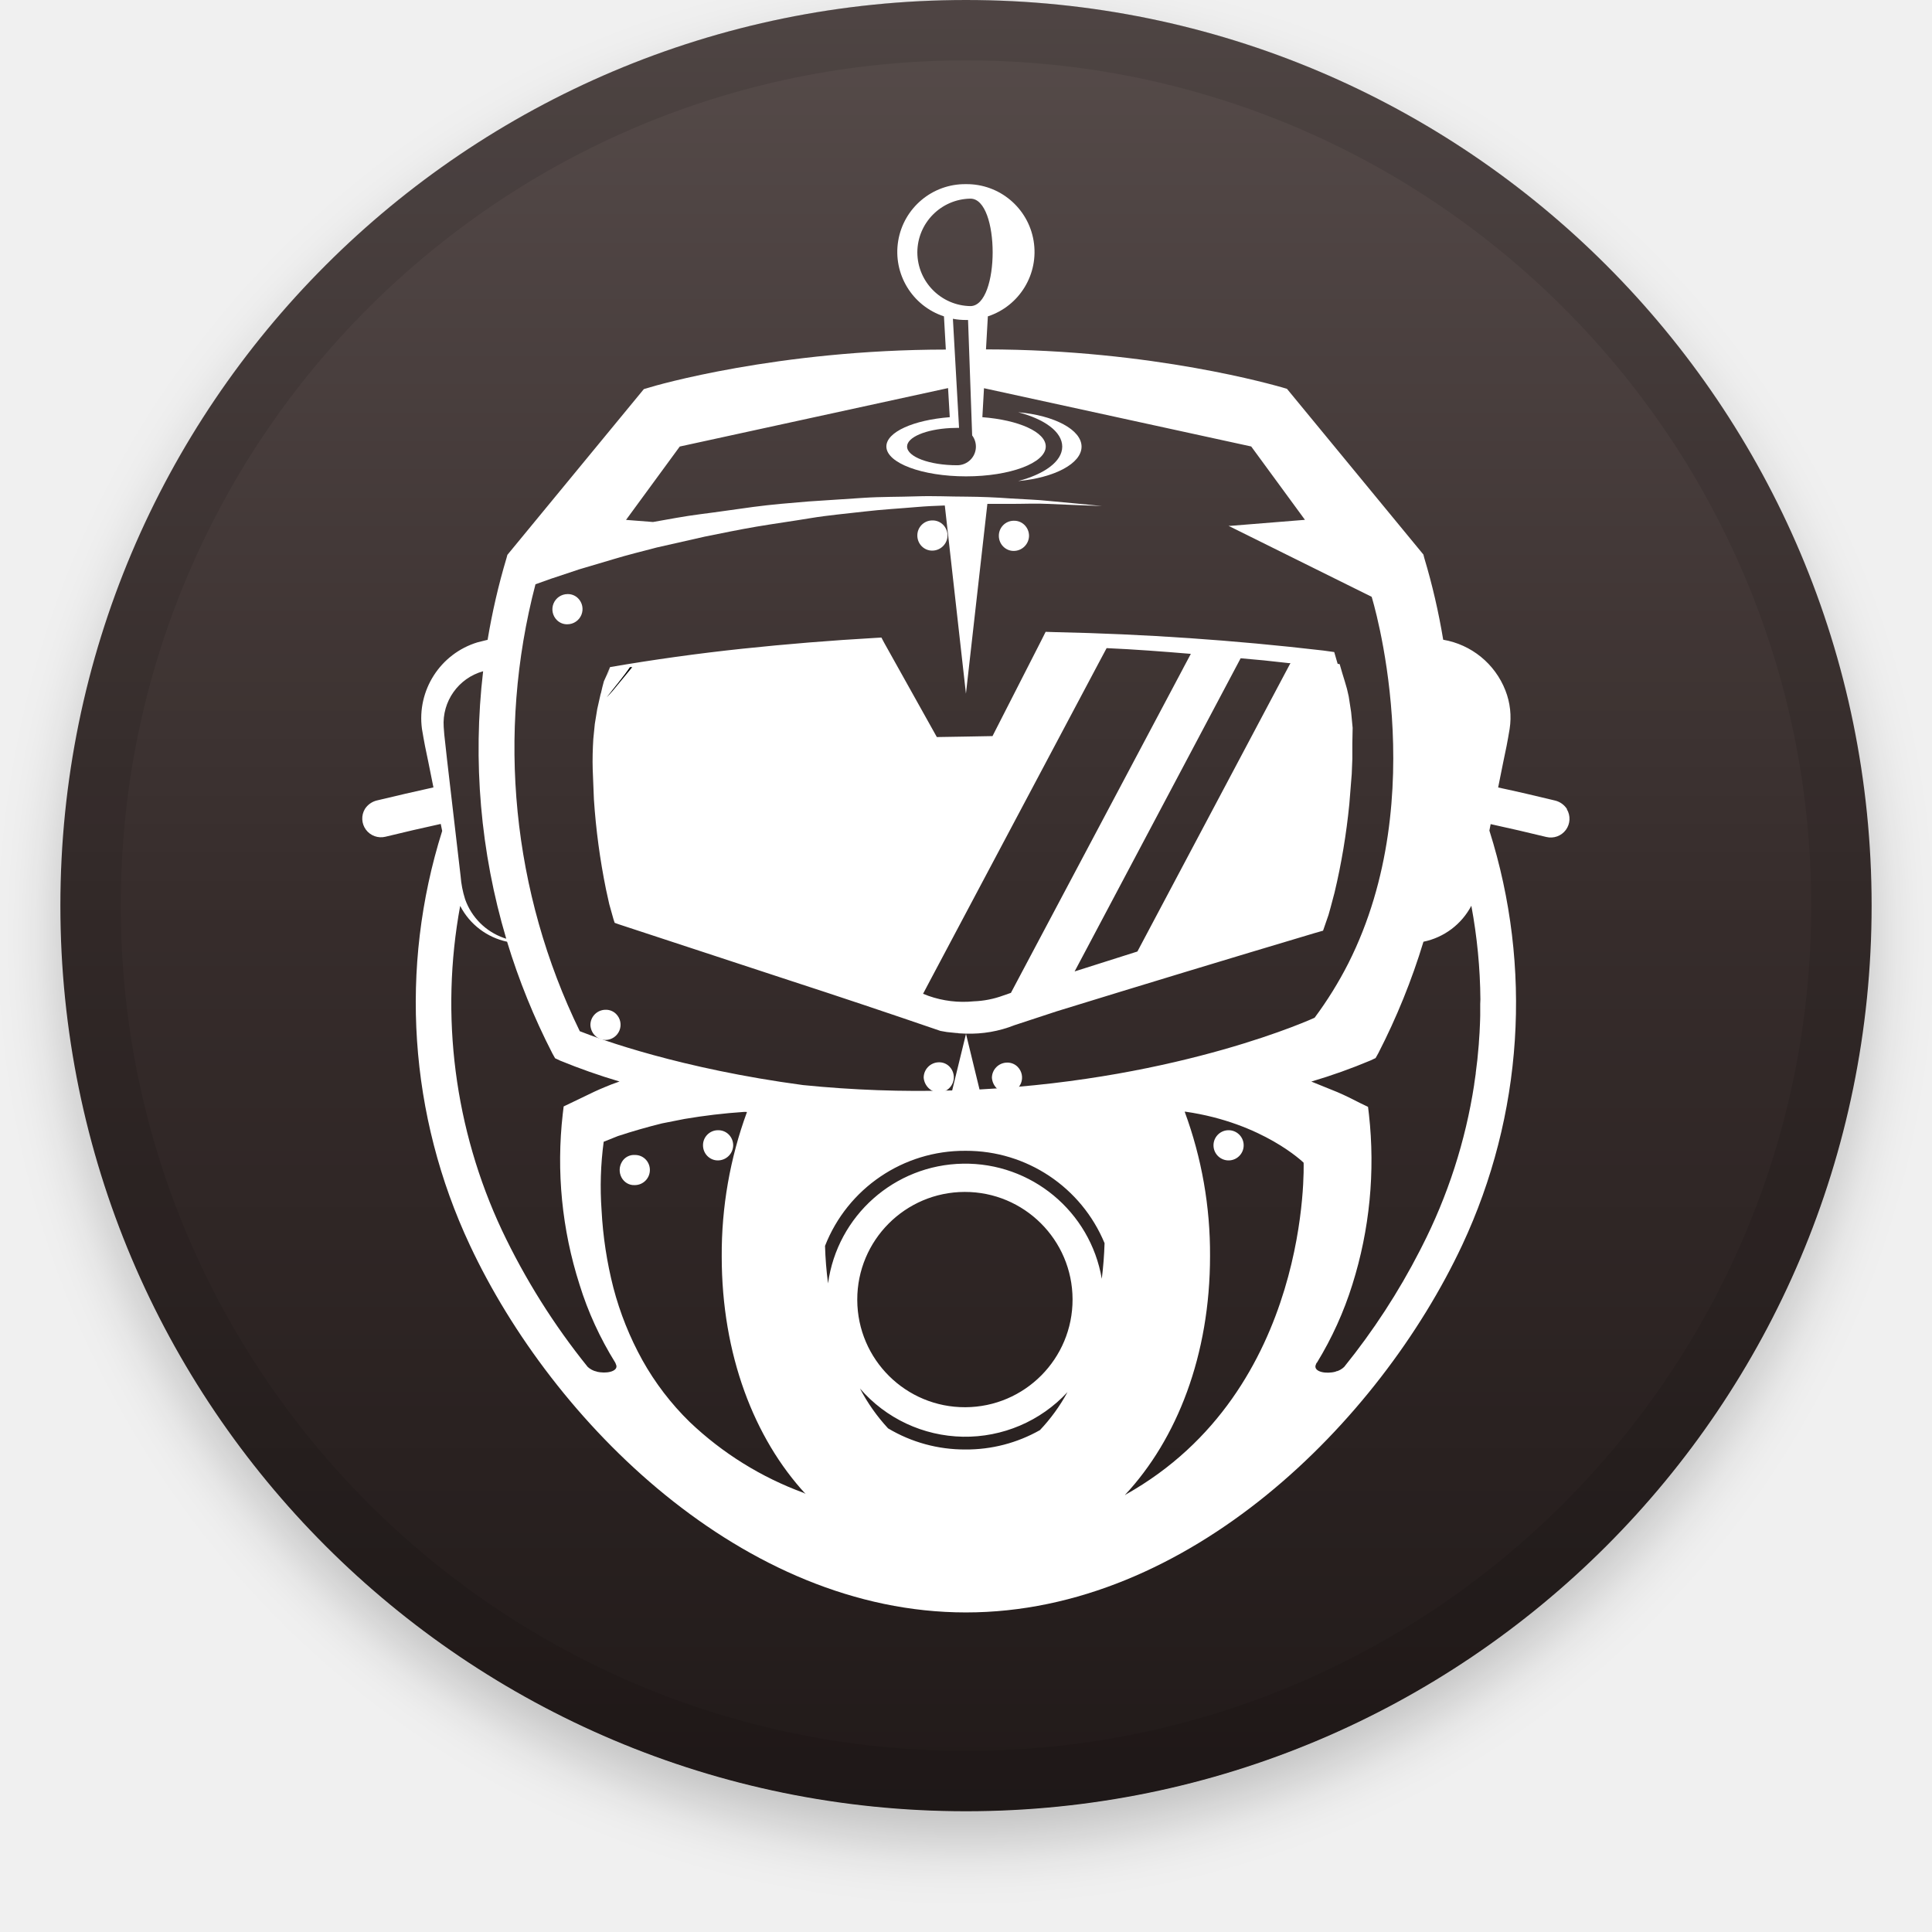
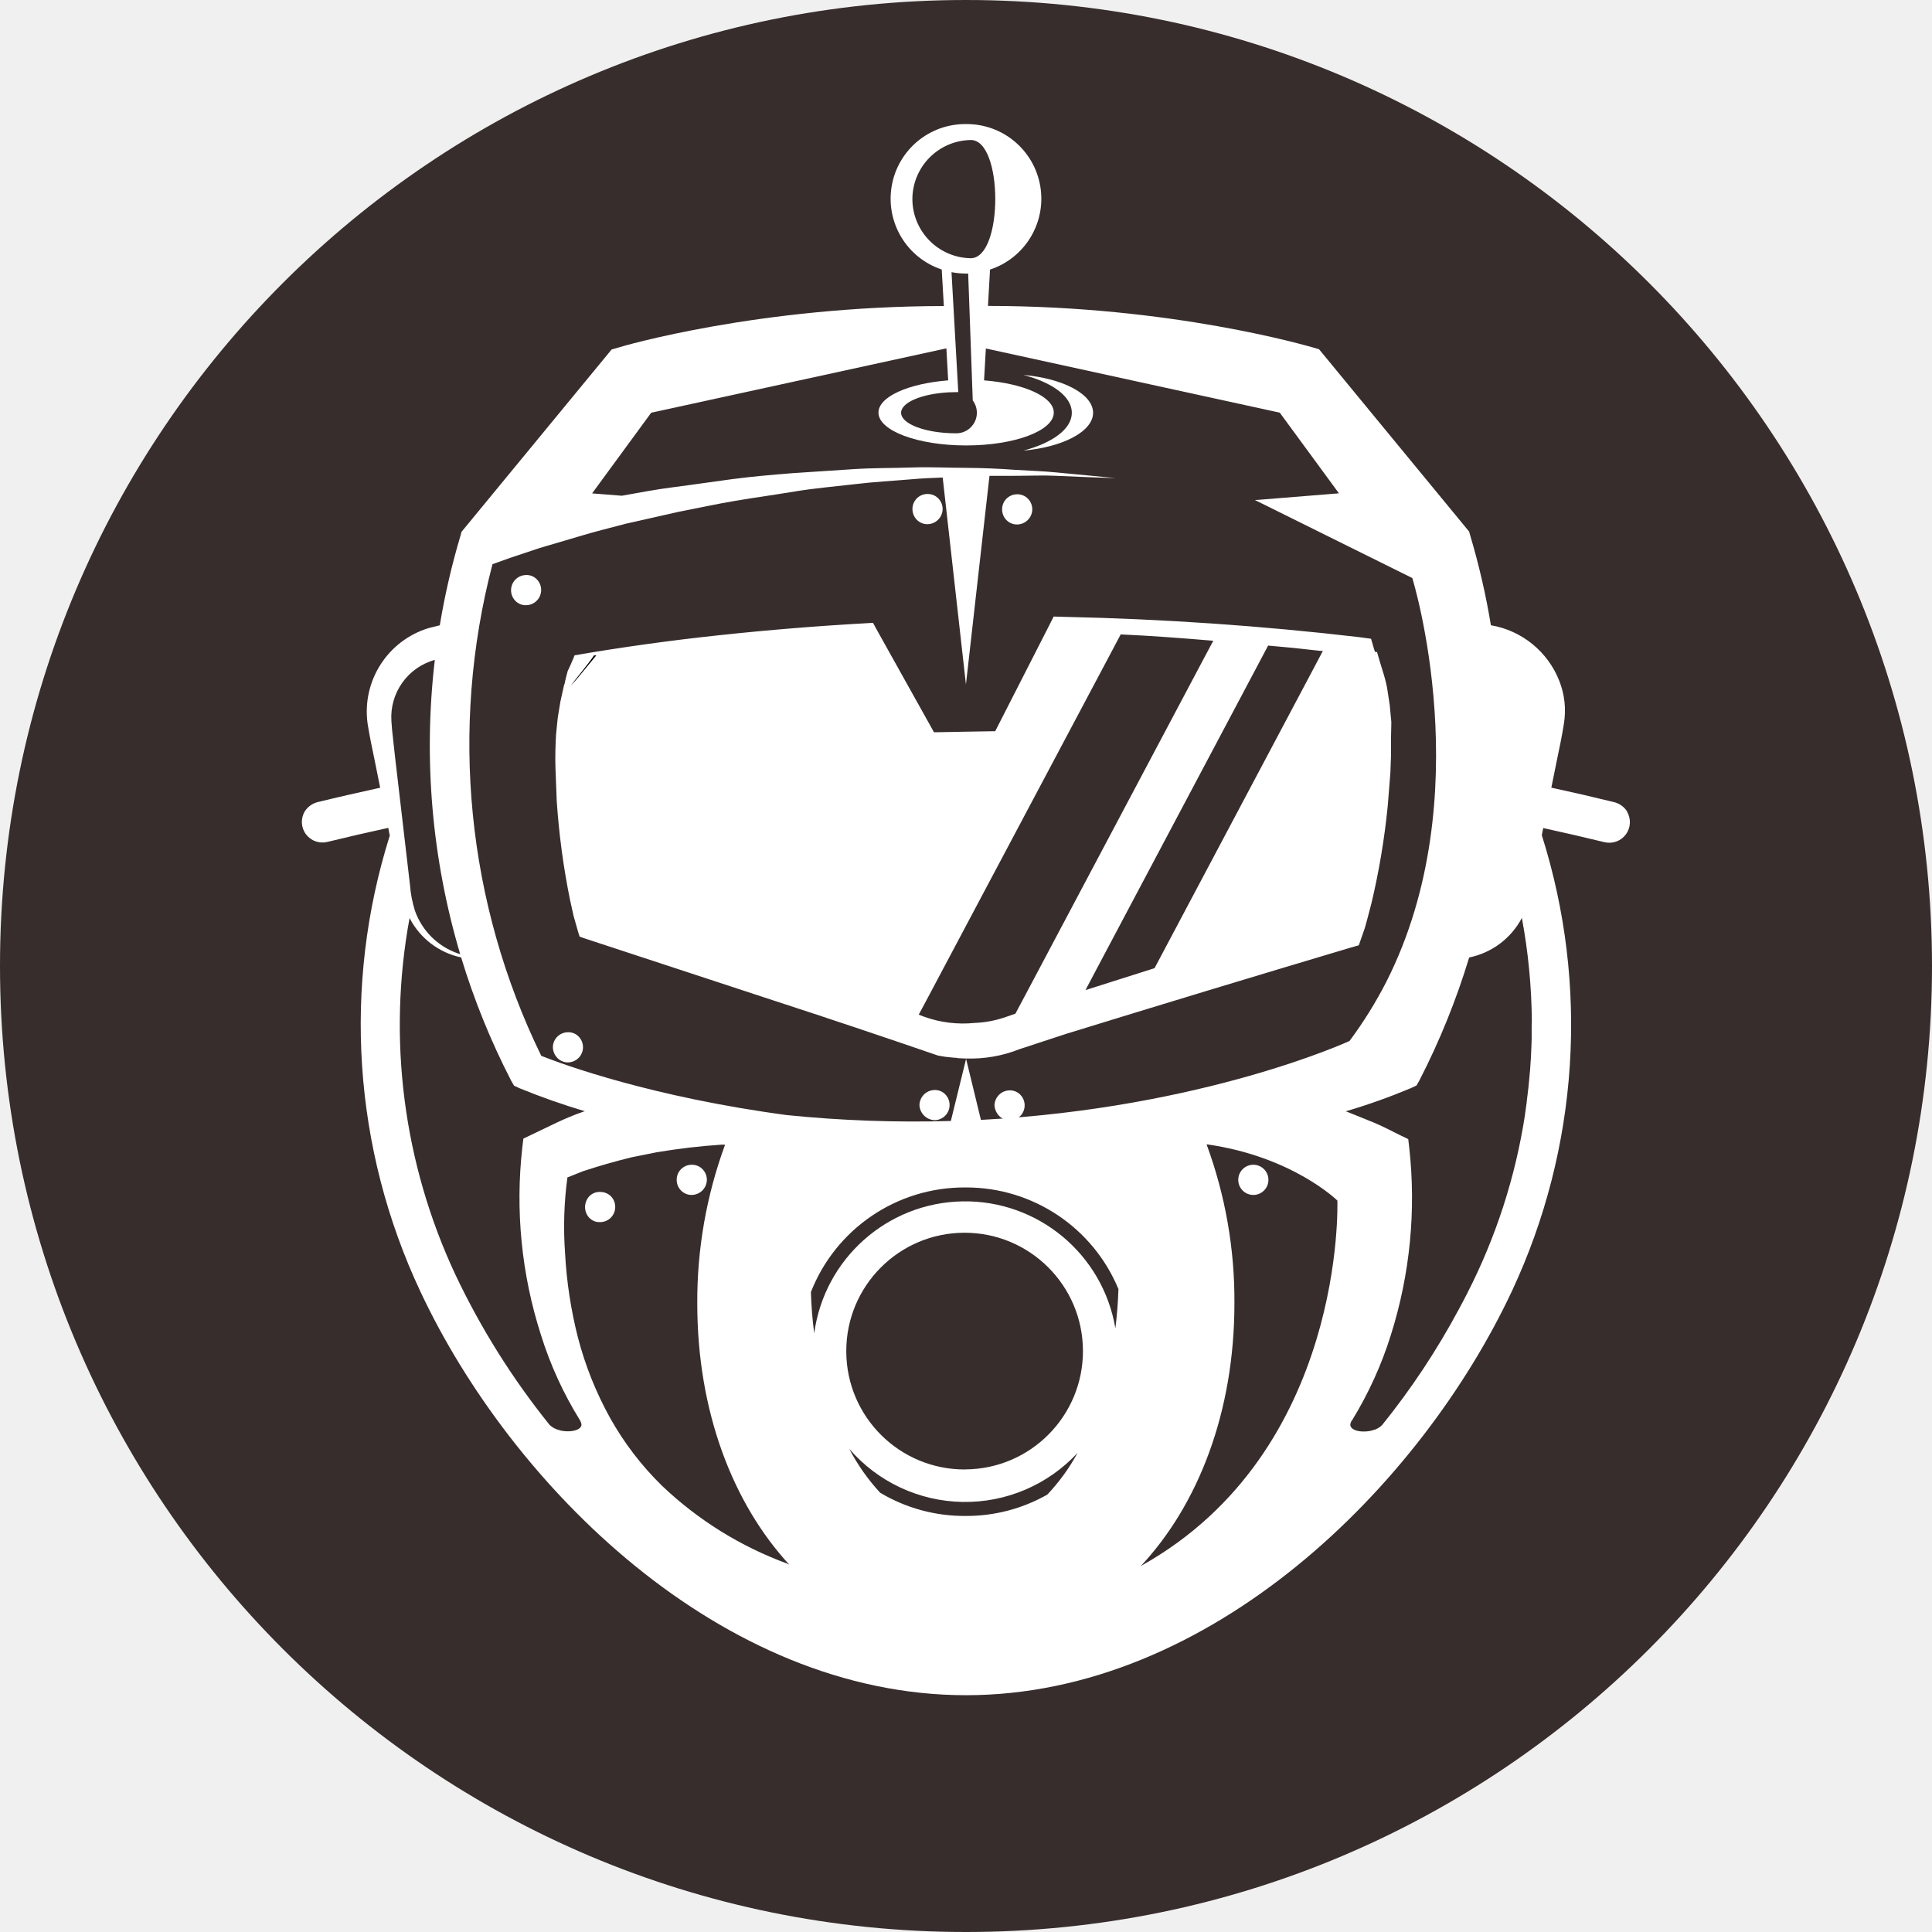
- <svg xmlns="http://www.w3.org/2000/svg" xmlns:xlink="http://www.w3.org/1999/xlink" width="32" height="32" viewBox="0 0 32 32">
-   <defs>
-     <linearGradient x1="50%" y1="0%" x2="50%" y2="100%" id="c">
-       <stop stop-color="#FFF" stop-opacity=".5" offset="0%" />
-       <stop stop-opacity=".5" offset="100%" />
-     </linearGradient>
-     <filter x="-5.8%" y="-4.2%" width="111.7%" height="111.7%" filterUnits="objectBoundingBox" id="a">
-       <feOffset dy=".5" in="SourceAlpha" result="shadowOffsetOuter1" />
-       <feGaussianBlur stdDeviation=".5" in="shadowOffsetOuter1" result="shadowBlurOuter1" />
-       <feComposite in="shadowBlurOuter1" in2="SourceAlpha" operator="out" result="shadowBlurOuter1" />
-       <feColorMatrix values="0 0 0 0 0 0 0 0 0 0 0 0 0 0 0 0 0 0 0.199 0" in="shadowBlurOuter1" />
-     </filter>
-     <circle id="b" cx="15" cy="15" r="15" />
-   </defs>
+ <svg xmlns="http://www.w3.org/2000/svg" width="32" height="32" viewBox="0 0 32 32">
  <g fill="none" fill-rule="evenodd">
-     <g transform="translate(1)" fill-rule="nonzero">
-       <use fill="#000" filter="url(#a)" xlink:href="#b" />
-       <use fill="#372D2C" xlink:href="#b" />
-       <use fill="url(#c)" style="mix-blend-mode:soft-light" xlink:href="#b" />
-       <circle stroke-opacity=".097" stroke="#000" stroke-linejoin="square" cx="15" cy="15" r="14.5" />
-     </g>
-     <path d="M22.259 22.64c.438-.543.825-1.126 1.155-1.74a11.67 11.67 0 01-1.172 1.756.207.207 0 00.017-.016zM7.834 19.085a8.847 8.847 0 01-.208-4.073l-.004-.008a8.868 8.868 0 00.692 5.374c.382.808.859 1.568 1.42 2.264a.22.22 0 00.026.023 11.363 11.363 0 01-1.441-2.287 9.1 9.1 0 01-.485-1.293zm16.33 0a8.847 8.847 0 00-.002 0h.002zm-14.137-1.047a7.95 7.95 0 01.124-.067l.109-.057a13.36 13.36 0 00-.232.124z" />
-     <path d="M10.55 17.995l.101-.075h-.034l-.466.43c.13-.165.264-.275.4-.355z" fill="#000" fill-rule="nonzero" />
-     <path d="M25.954 13.4a.326.326 0 00-.195-.14c-.314-.076-.63-.15-.945-.217l.085-.423.055-.265.025-.135.025-.145c.034-.216.01-.437-.07-.64a1.35 1.35 0 00-1.03-.839c-.076-.458-.18-.91-.314-1.356l-.014-.055-2.26-2.745-.085-.025c-.092-.024-2.129-.626-4.9-.628l.031-.547a1.123 1.123 0 00-.363-2.19 1.123 1.123 0 00-.364 2.19l.031.55c-2.784.002-4.83.601-4.917.63l-.085.025-2.26 2.745-.015.055c-.133.444-.237.897-.313 1.354h-.007l-.16.04a1.315 1.315 0 00-.92 1.435l.025.145.025.135.055.265.085.423c-.314.07-.628.141-.94.217-.08.02-.15.07-.195.14a.31.31 0 00.34.46c.305-.075.61-.145.916-.212l.024.116a9.454 9.454 0 00.46 6.864c1.37 2.925 4.525 6.08 8.215 6.08 3.69 0 6.845-3.155 8.22-6.085a9.459 9.459 0 00.45-6.865l.021-.107c.308.067.615.138.922.213a.31.31 0 00.34-.46l.002-.003zm-10.76-9.22a.893.893 0 01.88-.89c.49 0 .49 1.775 0 1.78a.893.893 0 01-.88-.89zm.589 1.1c.071.014.144.02.216.02h.035l.068 1.912a.308.308 0 01-.029.404.31.31 0 01-.219.09c-.46 0-.83-.14-.83-.31 0-.155.311-.285.718-.306.036 0 .074-.003.112-.003h.031l-.102-1.807zM8.87 9.677l.264-.094.45-.15.59-.175c.215-.065.455-.125.705-.19l.795-.18c.275-.055.56-.115.855-.165.295-.05.59-.09.89-.14.3-.05.6-.075.895-.11.295-.035.585-.05.87-.075.15-.013.303-.02.45-.025h.015l.35 3.116.355-3.143h.38c.225 0 .435-.01.62 0l.48.02.42.015-.415-.04-.48-.045c-.185-.02-.39-.025-.62-.04a11.12 11.12 0 00-.735-.03h-.005c-.259 0-.537-.015-.82-.005-.283.01-.58.005-.88.025l-.91.06c-.305.025-.61.05-.91.09-.3.04-.595.085-.875.12-.27.034-.536.086-.788.13l-.447-.035.89-1.215 4.444-.968.028.482c-.6.046-1.05.246-1.05.485 0 .273.591.495 1.32.495.729 0 1.32-.222 1.32-.495 0-.24-.45-.439-1.05-.485l.027-.48 4.426.965.89 1.215-1.238.1-.022-.003.013.003h-.018l2.37 1.175s1.022 3.282-.387 6.072a6.29 6.29 0 01-.558.9s-2.188 1.01-5.55 1.188l-.225-.925a2 2 0 00.805-.14l.7-.23c1.421-.438 2.845-.87 4.27-1.295l.14-.04.045-.13.045-.13.035-.125.065-.245c.115-.482.196-.972.245-1.465l.04-.5.01-.25v-.255l.005-.26-.025-.26-.04-.26a2.3 2.3 0 00-.065-.25l-.04-.13-.045-.155-.033-.005-.012-.04-.045-.155-.18-.025a46.918 46.918 0 00-4.445-.305l-.155-.005-.065.13-.815 1.597-.44.008-.482.008-.873-1.563-.045-.085-.09.005c-.74.042-1.478.102-2.215.18a34.4 34.4 0 00-2.195.305h.015-.01l-.03.1a1.1 1.1 0 00-.022.079c.014-.06.032-.118.05-.179-.03.08-.063.159-.1.235-.016.063-.035.127-.047.19l-.008.025-.055.245-.04.245-.025.25c-.01.165-.015.335-.01.5l.02.5c.033.5.1.998.2 1.49l.054.245.07.25.02.06.07.025 2.83.93c.834.271 1.665.55 2.495.835.071.015.143.025.215.03l.05.005h.016l.025.005.104.005h.015l-.23.941c-.825.024-1.65-.006-2.472-.089-2.02-.271-3.35-.755-3.696-.892a10.715 10.715 0 01-.734-7.402zm10.727 1.392l-2.675 5.04-.178.336-.13.045c-.156.057-.32.089-.485.095a1.735 1.735 0 01-.75-.09l-.09-.035.113-.214 2.8-5.273.127-.238c.455.02.92.055 1.395.095l-.127.238zm.821.081l.131-.247.385.035.365.04.045.005h.03l-.135.254-2.218 4.18-.182.343-1.04.33.18-.339 2.439-4.601zM7.374 12.305l-.015-.135-.01-.13a.894.894 0 01.653-.922 11.026 11.026 0 00.383 4.43l-.041-.013a1.05 1.05 0 01-.64-.64 1.693 1.693 0 01-.075-.385l-.225-1.932-.03-.273zm2.503 10.412l-.013-.012.006.01a.333.333 0 01-.136-.075 11.335 11.335 0 01-1.42-2.262 8.868 8.868 0 01-.692-5.374l.004.008a1.142 1.142 0 00.773.586c.194.638.445 1.257.75 1.85l.045.08.085.04c.32.131.646.246.978.344h.008l-.023.008a2.954 2.954 0 00-.217.083 4.4 4.4 0 00-.179.078l-.385.185-.125.06-.015.125a6.75 6.75 0 00.278 2.826c.14.454.34.887.59 1.29l.005.01.015.04c.022.101-.173.142-.332.1zm3.436 2.01a5.464 5.464 0 01-1.889-1.174 4.5 4.5 0 01-.785-1.026 5.19 5.19 0 01-.48-1.2 6.55 6.55 0 01-.195-1.28 5.55 5.55 0 01.035-1.136l.235-.094c.24-.079.484-.149.73-.21l.375-.074c.325-.055.651-.094.98-.116h.039l.014.002a6.835 6.835 0 00-.418 2.391c0 1.627.537 3.012 1.389 3.935l-.03-.018zm3.91-1.039a2.468 2.468 0 01-1.234.32 2.473 2.473 0 01-1.28-.35 3.063 3.063 0 01-.466-.661 2.306 2.306 0 003.438.061c-.125.23-.279.442-.458.631v-.001zm-1.234-.38a1.782 1.782 0 01-1.79-1.774v-.006a1.783 1.783 0 111.79 1.78zm2.26-2.127a2.294 2.294 0 00-4.534.076 6.06 6.06 0 01-.05-.621 2.48 2.48 0 012.324-1.575h.01a2.48 2.48 0 012.296 1.53 6.294 6.294 0 01-.046.59zm.393 3.574h.009l-.018.006c.863-.924 1.409-2.317 1.409-3.957a6.797 6.797 0 00-.42-2.391h.014c1.286.186 1.956.845 1.956.845s.137 3.77-2.948 5.497h-.002zm5.875-8.127v.194c0 .044-.003.088-.004.132a6.285 6.285 0 01-.017.297c0 .032-.005.063-.007.094-.006.065-.011.13-.018.194 0 .015-.004.03-.005.044a8.942 8.942 0 01-.023.187v.01l-.026.179v.006a8.847 8.847 0 01-.87 2.69l-.031.061a11.194 11.194 0 01-1.252 1.924.312.312 0 01-.13.075l.005-.01-.014.013c-.158.044-.359.006-.336-.1l.015-.04.01-.01a5.79 5.79 0 00.585-1.29 6.85 6.85 0 00.275-2.82l-.015-.125-.125-.06c-.13-.066-.255-.13-.385-.185l-.395-.16-.035-.014.008-.002a9.41 9.41 0 00.972-.347l.085-.04.045-.08c.304-.592.555-1.21.748-1.847.34-.07.631-.288.793-.596.095.512.146 1.03.15 1.55a1.22 1.22 0 00-.003.076z" fill="#FFF" fill-rule="nonzero" />
-     <path d="M10.241 11.33l.231-.28h.077-.115c-.116.17-.258.333-.385.5.073-.074.13-.143.192-.22z" fill="#000" fill-rule="nonzero" />
-     <path d="M16.864 6.828c.44.115.73.325.73.57 0 .245-.295.455-.73.57.6-.055 1.05-.29 1.05-.57 0-.28-.45-.518-1.05-.57zM15.44 9.12a.254.254 0 00.254-.25.253.253 0 00-.075-.18.244.244 0 00-.18-.07.248.248 0 00-.245.25c0 .138.11.25.245.25zm-6.041.72a.252.252 0 00-.176.43c.047.047.11.072.176.07a.252.252 0 00.176-.43.237.237 0 00-.176-.07zm.63 7.385a.252.252 0 00.176-.43.237.237 0 00-.176-.07.252.252 0 00-.25.25c.005.14.115.25.25.25zm5.52.87a.252.252 0 00.176-.43.237.237 0 00-.176-.07.255.255 0 00-.25.255c.012.135.119.24.25.245zm1.241-8.97a.254.254 0 00.254-.25.253.253 0 00-.075-.18.244.244 0 00-.18-.07.248.248 0 00-.245.25c0 .138.11.25.245.25zm-.111 8.475a.254.254 0 00-.25.25c.01.137.117.245.25.25a.252.252 0 00.176-.43.237.237 0 00-.176-.07zm-6.16 1.53a.232.232 0 00-.219.116.263.263 0 00-.005.258c.044.08.126.129.214.125h.01a.25.25 0 00.245-.25.25.25 0 00-.067-.172.242.242 0 00-.178-.077zm1.371-.41a.248.248 0 00-.246.25c0 .138.11.25.245.25a.254.254 0 00.255-.25.253.253 0 00-.075-.18.244.244 0 00-.18-.07zm8.45 0a.25.25 0 10.019.5.25.25 0 00-.02-.5z" fill="#FFF" fill-rule="nonzero" />
+     <circle cx="16" cy="16" r="16" fill="#372D2C" fill-rule="nonzero" />
+     <path d="M22.885 23.604a12.23 12.23 0 001.27-1.915 12.82 12.82 0 01-1.289 1.932.228.228 0 00.019-.017zm-15.868-3.91a9.732 9.732 0 01-.228-4.48l-.005-.01a9.755 9.755 0 00.761 5.911c.421.89.945 1.726 1.562 2.492a.241.241 0 00.028.024 12.5 12.5 0 01-1.584-2.516 10.01 10.01 0 01-.534-1.421zm17.963 0a9.731 9.731 0 00-.002 0h.002zM9.43 18.53l.136-.067.12-.058a15.16 15.16 0 00-.256.125z" />
+     <path d="M9.965 18.487l.101-.075h-.034l-.466.43a1.43 1.43 0 01.4-.355z" fill="#000" fill-rule="nonzero" />
+     <path d="M26.95 13.44a.359.359 0 00-.215-.154 38.333 38.333 0 00-1.04-.24l.094-.464.06-.292.028-.148.027-.16a1.34 1.34 0 00-.077-.704 1.485 1.485 0 00-1.133-.922 12.127 12.127 0 00-.344-1.492l-.017-.06-2.486-3.02-.093-.027c-.101-.027-2.341-.689-5.39-.69l.034-.602a1.236 1.236 0 00-.4-2.41 1.236 1.236 0 00-.4 2.409l.035.605c-3.062.003-5.314.661-5.41.693l-.093.027-2.486 3.02-.016.06c-.146.49-.261.987-.344 1.49h-.008l-.176.044a1.447 1.447 0 00-1.012 1.579l.027.159.028.148.06.292.094.466c-.345.076-.69.154-1.034.238a.357.357 0 00-.215.154.341.341 0 00.374.506c.336-.082.672-.16 1.009-.233l.025.128a10.4 10.4 0 00.506 7.55C8.47 24.608 11.94 28.078 16 28.078c4.059 0 7.53-3.47 9.042-6.693a10.405 10.405 0 00.495-7.552l.024-.118c.338.074.676.152 1.013.234a.341.341 0 00.374-.506l.002-.003zM15.112 3.298a.982.982 0 01.968-.979c.54 0 .54 1.953 0 1.958a.982.982 0 01-.968-.979zm.648 1.21c.079.015.158.023.238.023h.038l.076 2.102a.339.339 0 01-.032.444.341.341 0 01-.242.1c-.506 0-.913-.154-.913-.34 0-.172.342-.315.79-.339l.123-.003h.034l-.112-1.987zM8.156 9.345l.291-.104.495-.165.65-.192c.236-.072.5-.138.775-.21l.874-.197c.303-.06.616-.127.94-.182.325-.055.65-.099.98-.154.33-.055.66-.082.984-.12.325-.04.644-.056.957-.083.165-.015.334-.022.495-.028h.017l.385 3.427.39-3.456h.418c.248 0 .479-.011.682 0l.528.022.462.016-.456-.044-.528-.05c-.204-.021-.43-.027-.682-.043a12.232 12.232 0 00-.809-.033H16c-.284 0-.59-.017-.902-.006-.311.011-.638.006-.968.028l-1.001.066c-.336.027-.671.055-1.001.099-.33.044-.655.093-.963.132-.297.037-.59.094-.866.143l-.492-.039.979-1.336 4.889-1.066.03.53c-.66.052-1.155.271-1.155.534 0 .3.65.544 1.452.544.802 0 1.452-.243 1.452-.544 0-.263-.495-.482-1.155-.534l.03-.528 4.868 1.063.98 1.336-1.362.11-.025-.003.015.004h-.02l2.607 1.292s1.124 3.61-.425 6.678a6.92 6.92 0 01-.615.99s-2.406 1.111-6.105 1.307L16 17.532a2.2 2.2 0 00.885-.154l.77-.253c1.564-.482 3.13-.957 4.697-1.424l.154-.044.05-.143.05-.143.038-.138.071-.27c.126-.53.216-1.068.27-1.611l.044-.55.01-.275v-.28l.006-.286-.027-.286-.044-.286a2.53 2.53 0 00-.072-.275l-.044-.143-.05-.171-.035-.005-.014-.044-.05-.171-.197-.027a51.61 51.61 0 00-4.89-.336l-.17-.005-.072.143-.896 1.756-.484.008-.53.01-.96-1.72-.05-.093-.1.006c-.813.045-1.625.111-2.436.198a37.84 37.84 0 00-2.414.335h.016-.01l-.034.11a1.367 1.367 0 00-.024.086c.016-.065.035-.129.055-.196a2.416 2.416 0 01-.11.259c-.018.07-.038.139-.051.209l-.01.027-.06.27-.044.269-.028.275c-.01.182-.016.369-.01.55l.021.55c.037.55.11 1.098.22 1.639l.06.27.078.275.022.066.077.027 3.113 1.023c.916.298 1.831.605 2.744.919.078.016.157.027.237.033l.055.005h.016l.028.006.115.005h.017l-.254 1.035a20.88 20.88 0 01-2.72-.098c-2.222-.298-3.684-.83-4.064-.981a11.786 11.786 0 01-.808-8.143zm11.8 1.53l-2.941 5.545-.197.37-.143.049a1.767 1.767 0 01-.533.104 1.908 1.908 0 01-.825-.099l-.1-.038.126-.235 3.08-5.8.139-.263c.5.022 1.012.061 1.534.105l-.14.262zm.904.09l.144-.272.423.039.402.044.05.005h.032l-.148.28-2.44 4.598-.2.377-1.144.363.197-.373 2.684-5.061zm-14.35 1.27l-.016-.148-.011-.143a.984.984 0 01.719-1.014 12.129 12.129 0 00.42 4.873l-.045-.014a1.155 1.155 0 01-.704-.704 1.862 1.862 0 01-.082-.424l-.248-2.126-.033-.3zm2.754 11.453l-.015-.012.007.01a.366.366 0 01-.15-.082 12.468 12.468 0 01-1.562-2.489 9.755 9.755 0 01-.76-5.911l.004.01a1.254 1.254 0 00.85.644c.213.702.489 1.383.825 2.035l.05.088.093.044c.352.144.711.27 1.076.379h.009l-.026.008a3.25 3.25 0 00-.239.091 4.841 4.841 0 00-.196.087l-.424.203-.137.066-.017.138a7.425 7.425 0 00.306 3.108c.155.499.373.976.649 1.42l.005.01.017.044c.024.111-.19.156-.365.11zm3.78 2.212a6.01 6.01 0 01-2.079-1.291 4.95 4.95 0 01-.863-1.129 5.709 5.709 0 01-.528-1.32 7.205 7.205 0 01-.215-1.408 6.105 6.105 0 01.039-1.25l.258-.103c.265-.087.533-.164.803-.23l.413-.083c.357-.06.716-.103 1.078-.127h.043l.016.002a7.518 7.518 0 00-.46 2.63c0 1.79.59 3.313 1.527 4.328l-.032-.019zm4.3-1.143a2.714 2.714 0 01-1.358.352 2.72 2.72 0 01-1.408-.385 3.37 3.37 0 01-.512-.727 2.536 2.536 0 003.782.067 3.282 3.282 0 01-.504.694v-.001zm-1.358-.418a1.96 1.96 0 01-1.969-1.952v-.007a1.96 1.96 0 111.97 1.958v.001zM18.474 22a2.523 2.523 0 00-4.988.084 6.816 6.816 0 01-.055-.683 2.729 2.729 0 012.557-1.733h.01a2.729 2.729 0 012.527 1.683 6.924 6.924 0 01-.051.65zm.432 3.931h.01l-.02.007c.95-1.016 1.55-2.549 1.55-4.353a7.477 7.477 0 00-.461-2.63h.014c1.415.204 2.152.93 2.152.93s.15 4.146-3.243 6.046h-.002zm6.463-8.94v.214c0 .049-.004.097-.005.145a6.913 6.913 0 01-.018.328c0 .034-.006.069-.009.103-.006.071-.012.143-.02.213 0 .016-.003.032-.005.048a9.836 9.836 0 01-.025.206v.01l-.028.198v.007a9.731 9.731 0 01-.958 2.96l-.034.066c-.035.067-.07.135-.107.202a12.313 12.313 0 01-1.27 1.915.343.343 0 01-.144.082l.006-.01-.015.012c-.173.05-.394.007-.37-.11l.017-.044.01-.01c.273-.446.49-.922.645-1.42a7.535 7.535 0 00.302-3.102l-.016-.137-.138-.066c-.143-.072-.28-.143-.423-.204l-.435-.176-.039-.014.01-.003c.363-.107.72-.235 1.069-.381l.093-.044.05-.088c.335-.652.61-1.332.822-2.032.375-.077.695-.317.873-.655.105.562.16 1.133.165 1.705a1.343 1.343 0 00-.003.082z" fill="#FFF" fill-rule="nonzero" />
+     <path d="M9.646 11.135l.231-.28h.077-.115c-.116.17-.258.333-.385.5.073-.074.13-.143.192-.22z" fill="#000" fill-rule="nonzero" />
+     <path d="M16.95 6.21c.484.127.803.358.803.627 0 .27-.324.5-.803.627.66-.06 1.155-.319 1.155-.627s-.495-.569-1.155-.627zm-1.591 2.472a.254.254 0 00.254-.25.253.253 0 00-.075-.18.244.244 0 00-.18-.07.248.248 0 00-.245.25c0 .138.11.25.246.25zm-6.645.842a.252.252 0 00-.176.43c.047.047.11.072.176.07a.252.252 0 00.176-.43.237.237 0 00-.176-.07zm.693 8.073a.252.252 0 00.176-.43.237.237 0 00-.176-.07.252.252 0 00-.25.25c.005.14.115.25.25.25zm6.072.957a.252.252 0 00.176-.43.237.237 0 00-.176-.07.255.255 0 00-.25.255.263.263 0 00.25.245zm1.365-9.867a.254.254 0 00.254-.25.253.253 0 00-.075-.18.244.244 0 00-.18-.07.248.248 0 00-.245.25c0 .139.11.25.246.25zm-.122 9.373a.254.254 0 00-.25.25c.01.137.117.245.25.25a.252.252 0 00.176-.43.237.237 0 00-.176-.07zm-6.777 1.683a.232.232 0 00-.218.116.263.263 0 00-.006.258c.044.08.126.129.214.125h.01a.25.25 0 00.245-.25.25.25 0 00-.066-.172.242.242 0 00-.18-.077zm1.509-.451a.248.248 0 00-.246.25c0 .138.11.25.246.25a.254.254 0 00.254-.25.253.253 0 00-.075-.18.244.244 0 00-.18-.07zm9.296 0a.25.25 0 10.019.5.25.25 0 00-.02-.5z" fill="#FFF" fill-rule="nonzero" />
  </g>
</svg>
